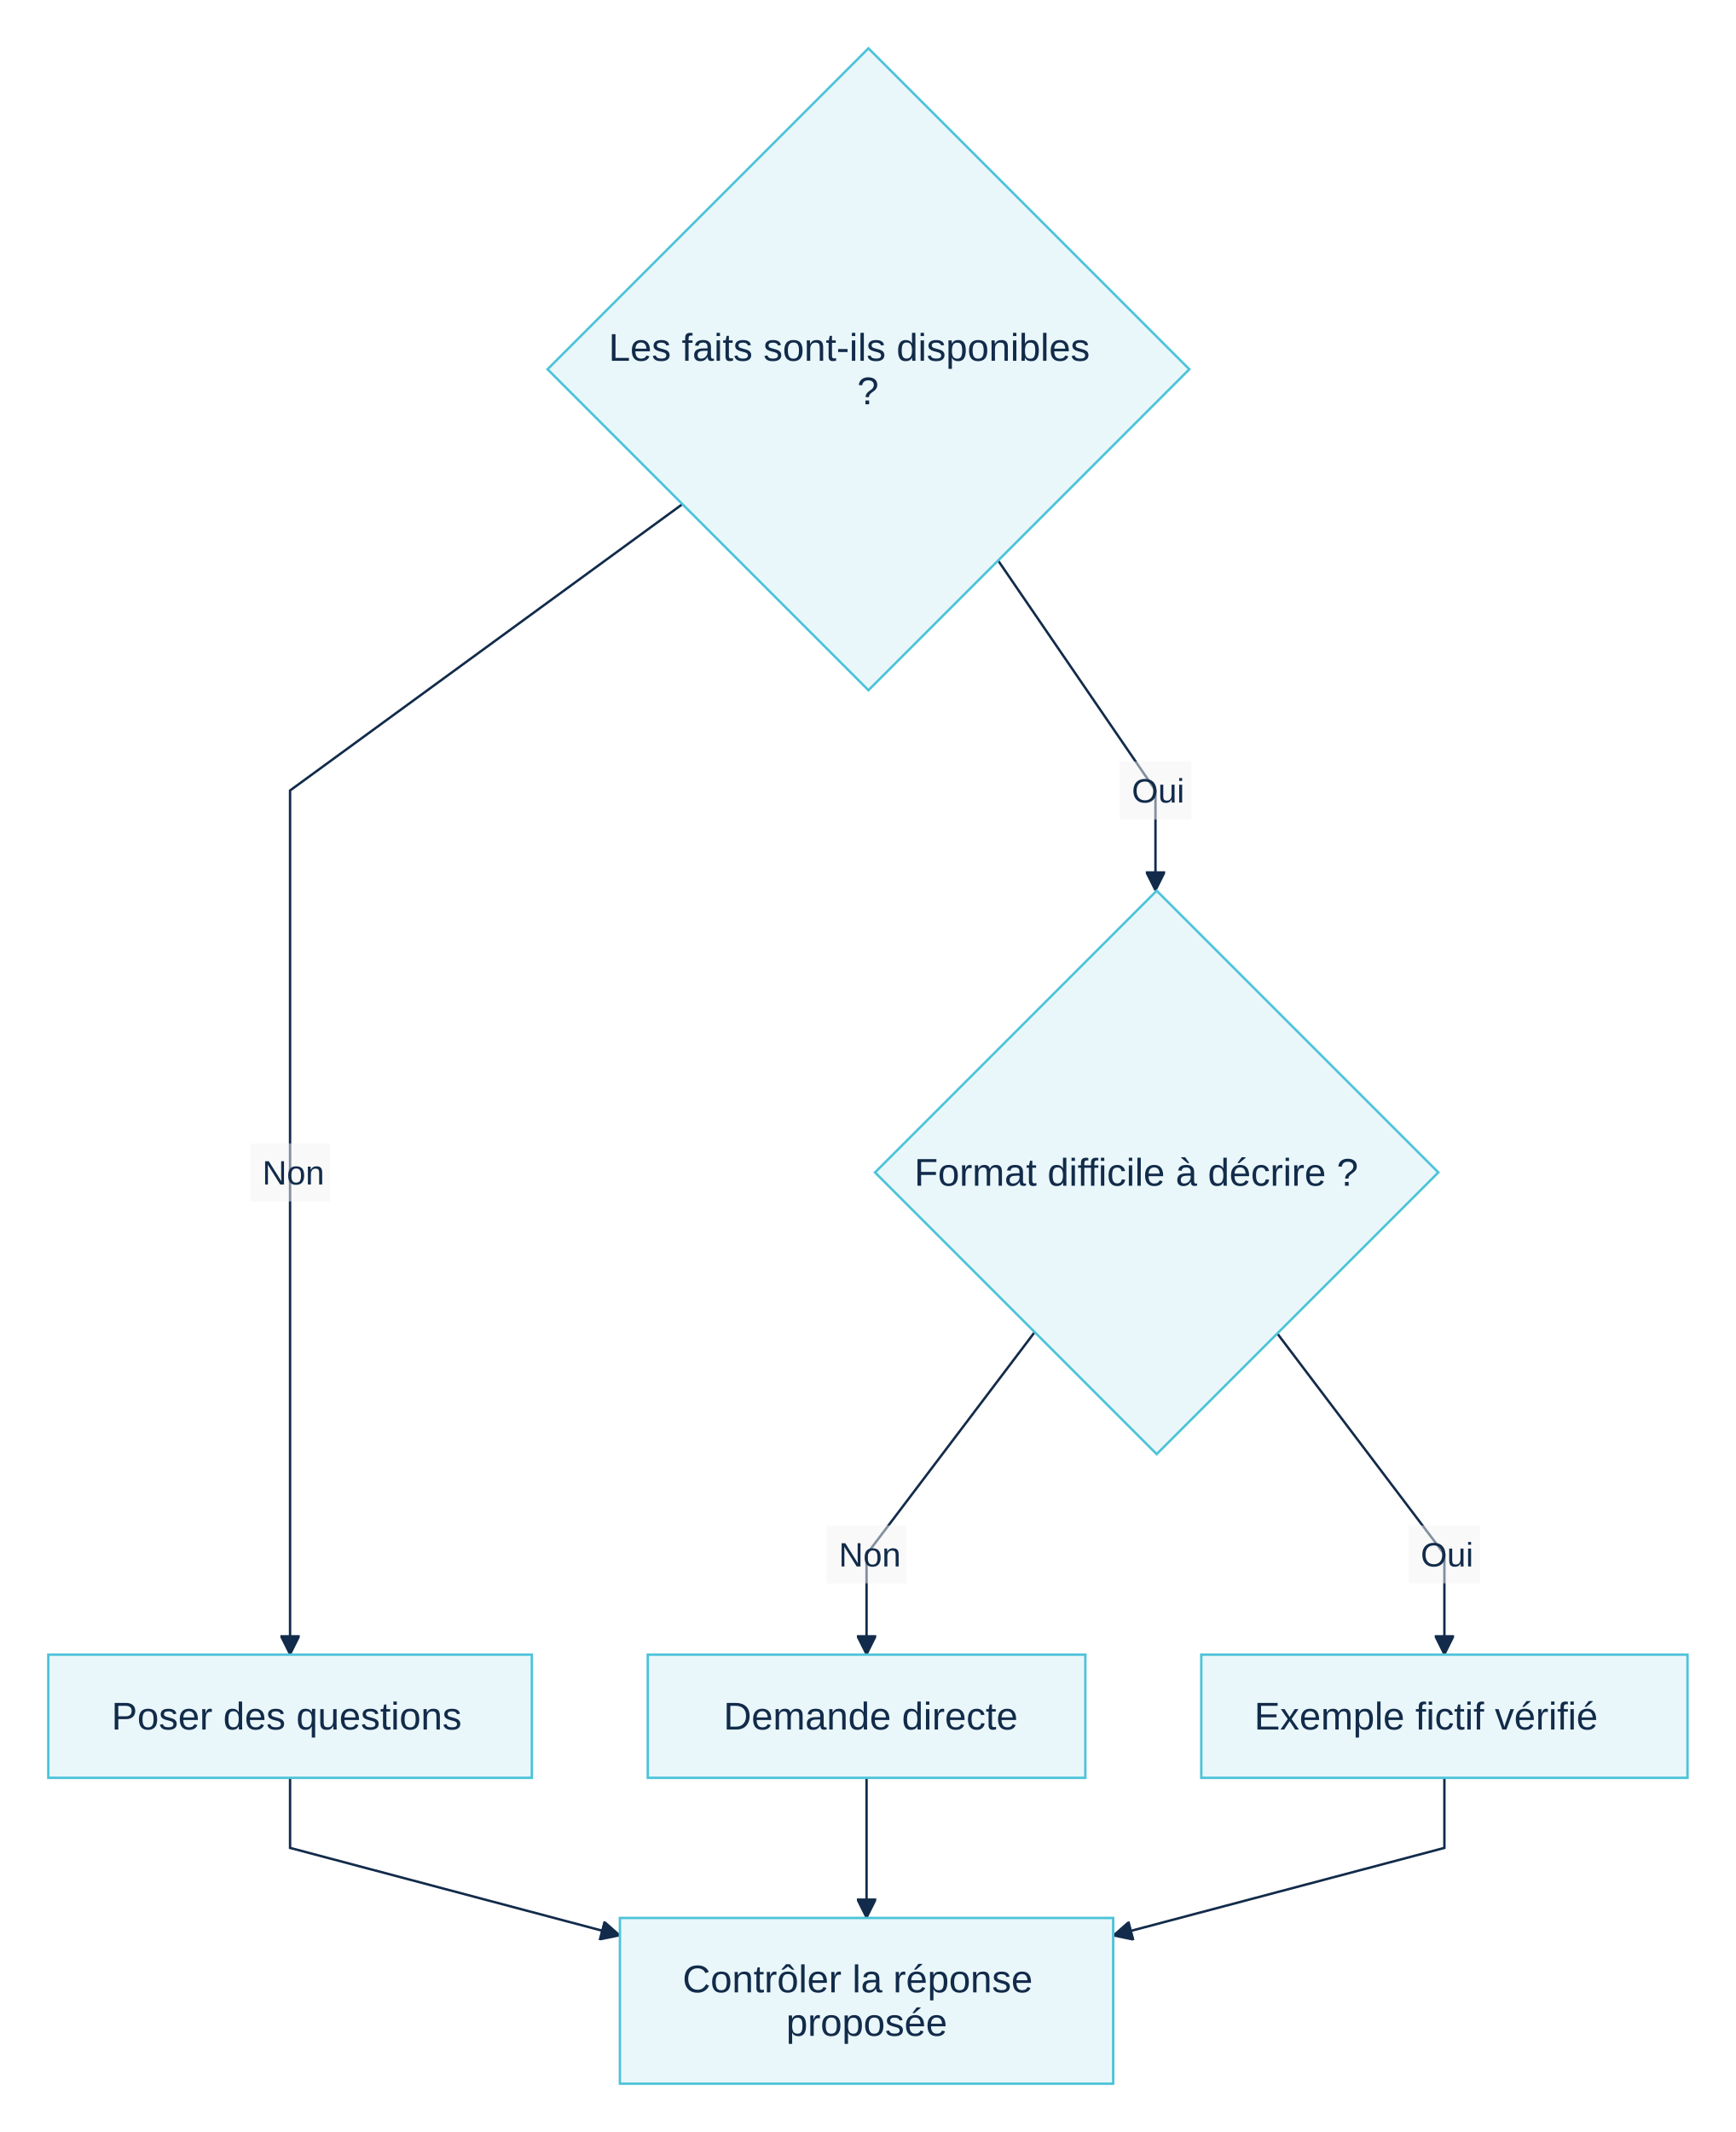
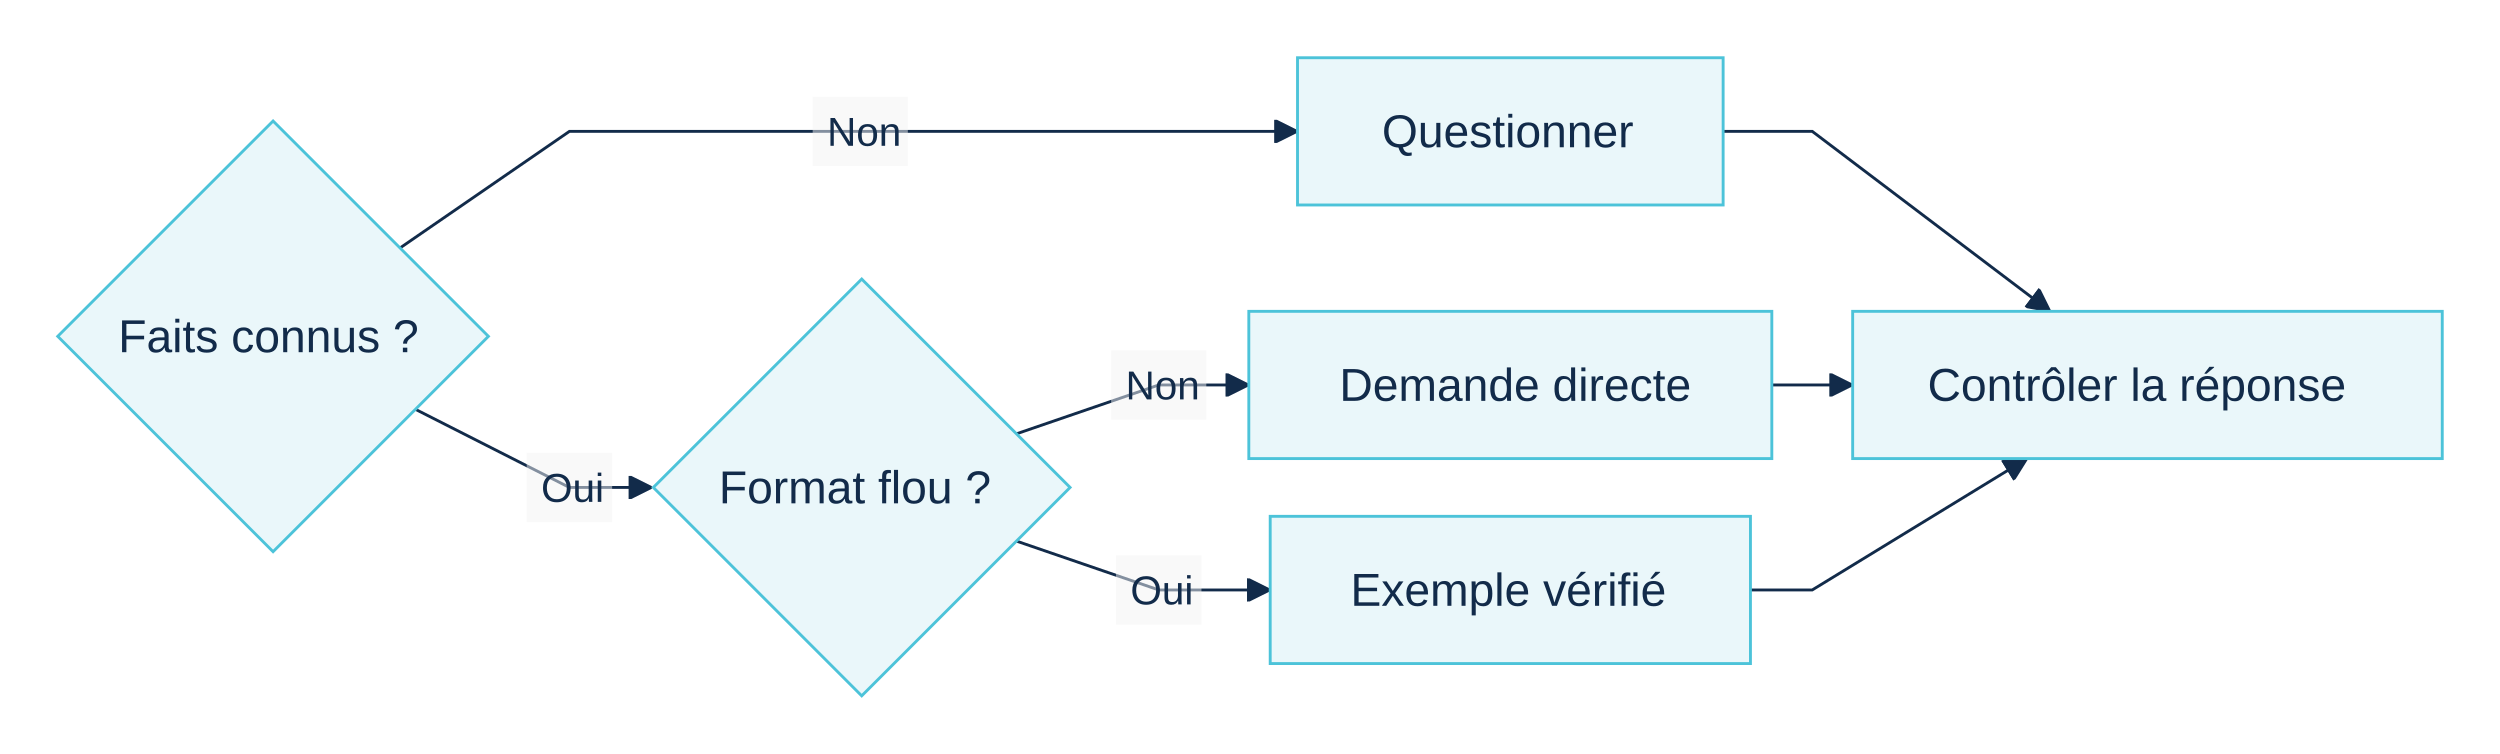
- <svg xmlns="http://www.w3.org/2000/svg" id="my-svg" width="100%" class="flowchart" style="max-width: 694.648px; background-color: rgb(243, 243, 243);" viewBox="-12 -12 718.648 882.513" role="graphics-document document" aria-roledescription="flowchart-v2" font-family="Segoe UI, Arial, sans-serif" font-size="16px" fill="#122B4A">
+ <svg xmlns="http://www.w3.org/2000/svg" id="my-svg" width="100%" class="flowchart" style="max-width: 841.93px; background-color: rgb(243, 243, 243);" viewBox="-11.5 -12 865.93 261.02" role="graphics-document document" aria-roledescription="flowchart-v2" font-family="Segoe UI, Arial, sans-serif" font-size="16px" fill="#122B4A">
  <style>#my-svg{font-family:Segoe UI,Arial,sans-serif;font-size:16px;fill:#122B4A;}@keyframes edge-animation-frame{from{stroke-dashoffset:0;}}@keyframes dash{to{stroke-dashoffset:0;}}#my-svg .edge-animation-slow{stroke-dasharray:9,5!important;stroke-dashoffset:900;animation:dash 50s linear infinite;stroke-linecap:round;}#my-svg .edge-animation-fast{stroke-dasharray:9,5!important;stroke-dashoffset:900;animation:dash 20s linear infinite;stroke-linecap:round;}#my-svg .error-icon{fill:#F3F3F3;}#my-svg .error-text{fill:#122B4A;stroke:#122B4A;}#my-svg .edge-thickness-normal{stroke-width:1px;}#my-svg .edge-thickness-thick{stroke-width:3.5px;}#my-svg .edge-pattern-solid{stroke-dasharray:0;}#my-svg .edge-thickness-invisible{stroke-width:0;fill:none;}#my-svg .edge-pattern-dashed{stroke-dasharray:3;}#my-svg .edge-pattern-dotted{stroke-dasharray:2;}#my-svg .marker{fill:#122B4A;stroke:#122B4A;}#my-svg .marker.cross{stroke:#122B4A;}#my-svg svg{font-family:Segoe UI,Arial,sans-serif;font-size:16px;}#my-svg p{margin:0;}#my-svg .label{font-family:Segoe UI,Arial,sans-serif;color:#122B4A;}#my-svg .cluster-label text{fill:#122B4A;}#my-svg .cluster-label span{color:#122B4A;}#my-svg .cluster-label span p{background-color:transparent;}#my-svg .label text,#my-svg span{fill:#122B4A;color:#122B4A;}#my-svg .node rect,#my-svg .node circle,#my-svg .node ellipse,#my-svg .node polygon,#my-svg .node path{fill:#EAF7FA;stroke:#4CC3D9;stroke-width:1px;}#my-svg .rough-node .label text,#my-svg .node .label text,#my-svg .image-shape .label,#my-svg .icon-shape .label{text-anchor:middle;}#my-svg .node .katex path{fill:#000;stroke:#000;stroke-width:1px;}#my-svg .rough-node .label,#my-svg .node .label,#my-svg .image-shape .label,#my-svg .icon-shape .label{text-align:center;}#my-svg .node.clickable{cursor:pointer;}#my-svg .root .anchor path{fill:#122B4A!important;stroke-width:0;stroke:#122B4A;}#my-svg .arrowheadPath{fill:#0c0c0c;}#my-svg .edgePaths .path{stroke:#122B4A;stroke-width:1px;}#my-svg .flowchart-link{stroke:#122B4A;fill:none;}#my-svg .edgeLabel{background-color:#F3F3F3;text-align:center;}#my-svg .edgeLabel p{background-color:#F3F3F3;}#my-svg .edgeLabel rect{opacity:0.5;background-color:#F3F3F3;fill:#F3F3F3;}#my-svg .labelBkg{background-color:rgba(243, 243, 243, 0.5);}#my-svg .cluster rect{fill:#F3F3F3;stroke:#4CC3D9;stroke-width:1px;}#my-svg .cluster text{fill:#122B4A;}#my-svg .cluster span{color:#122B4A;}#my-svg .node .collapsed-indicator{fill:#4CC3D9;stroke:none;opacity:0.6;}#my-svg .node .collapsed-separator{stroke:#4CC3D9;stroke-width:0.75px;}#my-svg div.mermaidTooltip{position:absolute;text-align:center;max-width:200px;padding:2px;font-family:Segoe UI,Arial,sans-serif;font-size:12px;background:#F3F3F3;border:1px solid #4CC3D9;border-radius:2px;pointer-events:none;z-index:100;}#my-svg .flowchartTitleText{text-anchor:middle;font-size:18px;fill:#122B4A;}#my-svg rect.text{fill:none;stroke-width:0;}#my-svg .icon-shape,#my-svg .image-shape{background-color:#F3F3F3;text-align:center;}#my-svg .icon-shape p,#my-svg .image-shape p{background-color:#F3F3F3;padding:2px;}#my-svg .icon-shape .label rect,#my-svg .image-shape .label rect{opacity:0.5;background-color:#F3F3F3;fill:#F3F3F3;}#my-svg .label-icon{display:inline-block;height:1em;overflow:visible;vertical-align:-0.125em;}#my-svg .node .label-icon path{fill:currentColor;stroke:revert;stroke-width:revert;}#my-svg .node .neo-node{stroke:#4CC3D9;}#my-svg [data-look="neo"].node rect,#my-svg [data-look="neo"].cluster rect,#my-svg [data-look="neo"].node polygon{stroke:url(#my-svg-gradient);filter:drop-shadow( 1px 2px 2px rgba(185,185,185,1));}#my-svg [data-look="neo"].swimlane.cluster rect{filter:none;}#my-svg [data-look="neo"].node path{stroke:url(#my-svg-gradient);stroke-width:1px;}#my-svg [data-look="neo"].node .outer-path{filter:drop-shadow( 1px 2px 2px rgba(185,185,185,1));}#my-svg [data-look="neo"].node .neo-line path{stroke:#4CC3D9;filter:none;}#my-svg [data-look="neo"].node circle{stroke:url(#my-svg-gradient);filter:drop-shadow( 1px 2px 2px rgba(185,185,185,1));}#my-svg [data-look="neo"].node circle .state-start{fill:#000000;}#my-svg [data-look="neo"].icon-shape .icon{fill:url(#my-svg-gradient);filter:drop-shadow( 1px 2px 2px rgba(185,185,185,1));}#my-svg [data-look="neo"].icon-shape .icon-neo path{stroke:url(#my-svg-gradient);filter:drop-shadow( 1px 2px 2px rgba(185,185,185,1));}#my-svg :root{--mermaid-font-family:Segoe UI,Arial,sans-serif;}</style>
  <g>
    <marker id="my-svg_flowchart-v2-pointEnd" class="marker flowchart-v2" viewBox="0 0 10 10" refX="5" refY="5" markerUnits="userSpaceOnUse" markerWidth="8" markerHeight="8" orient="auto">
      <path d="M 0 0 L 10 5 L 0 10 z" class="arrowMarkerPath" style="stroke-width: 1; stroke-dasharray: 1, 0;" fill="#122B4A" stroke="#122B4A" />
    </marker>
    <marker id="my-svg_flowchart-v2-pointStart" class="marker flowchart-v2" viewBox="0 0 10 10" refX="4.5" refY="5" markerUnits="userSpaceOnUse" markerWidth="8" markerHeight="8" orient="auto">
      <path d="M 0 5 L 10 10 L 10 0 z" class="arrowMarkerPath" style="stroke-width: 1; stroke-dasharray: 1, 0;" fill="#122B4A" stroke="#122B4A" />
    </marker>
    <marker id="my-svg_flowchart-v2-pointEnd-margin" class="marker flowchart-v2" viewBox="0 0 11.5 14" refX="11.5" refY="7" markerUnits="userSpaceOnUse" markerWidth="10.5" markerHeight="14" orient="auto">
      <path d="M 0 0 L 11.5 7 L 0 14 z" class="arrowMarkerPath" style="stroke-width: 0; stroke-dasharray: 1, 0;" fill="#122B4A" stroke="#122B4A" />
    </marker>
    <marker id="my-svg_flowchart-v2-pointStart-margin" class="marker flowchart-v2" viewBox="0 0 11.5 14" refX="1" refY="7" markerUnits="userSpaceOnUse" markerWidth="11.5" markerHeight="14" orient="auto">
      <polygon points="0,7 11.5,14 11.5,0" class="arrowMarkerPath" style="stroke-width: 0; stroke-dasharray: 1, 0;" fill="#122B4A" stroke="#122B4A" />
    </marker>
    <marker id="my-svg_flowchart-v2-circleEnd" class="marker flowchart-v2" viewBox="0 0 10 10" refX="11" refY="5" markerUnits="userSpaceOnUse" markerWidth="11" markerHeight="11" orient="auto">
      <circle cx="5" cy="5" r="5" class="arrowMarkerPath" style="stroke-width: 1; stroke-dasharray: 1, 0;" fill="#122B4A" stroke="#122B4A" />
    </marker>
    <marker id="my-svg_flowchart-v2-circleStart" class="marker flowchart-v2" viewBox="0 0 10 10" refX="-1" refY="5" markerUnits="userSpaceOnUse" markerWidth="11" markerHeight="11" orient="auto">
      <circle cx="5" cy="5" r="5" class="arrowMarkerPath" style="stroke-width: 1; stroke-dasharray: 1, 0;" fill="#122B4A" stroke="#122B4A" />
    </marker>
    <marker id="my-svg_flowchart-v2-circleEnd-margin" class="marker flowchart-v2" viewBox="0 0 10 10" refY="5" refX="12.25" markerUnits="userSpaceOnUse" markerWidth="14" markerHeight="14" orient="auto">
      <circle cx="5" cy="5" r="5" class="arrowMarkerPath" style="stroke-width: 0; stroke-dasharray: 1, 0;" fill="#122B4A" stroke="#122B4A" />
    </marker>
    <marker id="my-svg_flowchart-v2-circleStart-margin" class="marker flowchart-v2" viewBox="0 0 10 10" refX="-2" refY="5" markerUnits="userSpaceOnUse" markerWidth="14" markerHeight="14" orient="auto">
      <circle cx="5" cy="5" r="5" class="arrowMarkerPath" style="stroke-width: 0; stroke-dasharray: 1, 0;" fill="#122B4A" stroke="#122B4A" />
    </marker>
    <marker id="my-svg_flowchart-v2-crossEnd" class="marker cross flowchart-v2" viewBox="0 0 11 11" refX="12" refY="5.2" markerUnits="userSpaceOnUse" markerWidth="11" markerHeight="11" orient="auto">
      <path d="M 1,1 l 9,9 M 10,1 l -9,9" class="arrowMarkerPath" style="stroke-width: 2; stroke-dasharray: 1, 0;" fill="#122B4A" stroke="#122B4A" />
    </marker>
    <marker id="my-svg_flowchart-v2-crossStart" class="marker cross flowchart-v2" viewBox="0 0 11 11" refX="-1" refY="5.2" markerUnits="userSpaceOnUse" markerWidth="11" markerHeight="11" orient="auto">
      <path d="M 1,1 l 9,9 M 10,1 l -9,9" class="arrowMarkerPath" style="stroke-width: 2; stroke-dasharray: 1, 0;" fill="#122B4A" stroke="#122B4A" />
    </marker>
    <marker id="my-svg_flowchart-v2-crossEnd-margin" class="marker cross flowchart-v2" viewBox="0 0 15 15" refX="17.7" refY="7.5" markerUnits="userSpaceOnUse" markerWidth="12" markerHeight="12" orient="auto">
      <path d="M 1,1 L 14,14 M 1,14 L 14,1" class="arrowMarkerPath" style="stroke-width: 2.5;" fill="#122B4A" stroke="#122B4A" />
    </marker>
    <marker id="my-svg_flowchart-v2-crossStart-margin" class="marker cross flowchart-v2" viewBox="0 0 15 15" refX="-3.5" refY="7.5" markerUnits="userSpaceOnUse" markerWidth="12" markerHeight="12" orient="auto">
      <path d="M 1,1 L 14,14 M 1,14 L 14,1" class="arrowMarkerPath" style="stroke-width: 2.5; stroke-dasharray: 1, 0;" fill="#122B4A" stroke="#122B4A" />
    </marker>
    <g class="root">
      <g class="clusters" />
      <g class="edgePaths">
-         <path d="M270.232,196.9L108.09,315.209L108.09,473.311L108.09,631.413L108.09,668.913" id="my-svg-L_A_B_0" class="edge-thickness-normal edge-pattern-solid edge-thickness-normal edge-pattern-solid flowchart-link" style=";" data-edge="true" data-et="edge" data-id="L_A_B_0" data-points="W3sieCI6MjcwLjIzMTU5NDYwNjc4NTcsInkiOjE5Ni44OTk5NjAwODUzMDEyN30seyJ4IjoxMDguMDg5ODQzNzUsInkiOjMxNS4yMDkzODExMDM1MTU2fSx7IngiOjEwOC4wODk4NDM3NSwieSI6NDczLjMxMDk0MzYwMzUxNTZ9LHsieCI6MTA4LjA4OTg0Mzc1LCJ5Ijo2MzEuNDEyNTA2MTAzNTE1Nn0seyJ4IjoxMDguMDg5ODQzNzUsInkiOjY3Mi45MTI1MDYxMDM1MTU2fV0=" data-look="classic" marker-end="url(#my-svg_flowchart-v2-pointEnd)" fill="none" stroke="#122B4A" stroke-width="1" />
-         <path d="M401.024,219.727L466.375,315.209L466.375,352.709" id="my-svg-L_A_C_0" class="edge-thickness-normal edge-pattern-solid edge-thickness-normal edge-pattern-solid flowchart-link" style=";" data-edge="true" data-et="edge" data-id="L_A_C_0" data-points="W3sieCI6NDAxLjAyMzYyMDA2Mjg1NDk1LCJ5IjoyMTkuNzI2Nzc2NjY1NjYwNzR9LHsieCI6NDY2LjM3NSwieSI6MzE1LjIwOTM4MTEwMzUxNTZ9LHsieCI6NDY2LjM3NSwieSI6MzU2LjcwOTM4MTEwMzUxNTZ9XQ==" data-look="classic" marker-end="url(#my-svg_flowchart-v2-pointEnd)" fill="none" stroke="#122B4A" stroke-width="1" />
-         <path d="M416.153,539.691L346.758,631.413L346.758,668.913" id="my-svg-L_C_D_0" class="edge-thickness-normal edge-pattern-solid edge-thickness-normal edge-pattern-solid flowchart-link" style=";" data-edge="true" data-et="edge" data-id="L_C_D_0" data-points="W3sieCI6NDE2LjE1MzE0NDM4NDAwMTksInkiOjUzOS42OTA2NTA0ODc1MTc2fSx7IngiOjM0Ni43NTc4MTI1LCJ5Ijo2MzEuNDEyNTA2MTAzNTE1Nn0seyJ4IjozNDYuNzU3ODEyNSwieSI6NjcyLjkxMjUwNjEwMzUxNTZ9XQ==" data-look="classic" marker-end="url(#my-svg_flowchart-v2-pointEnd)" fill="none" stroke="#122B4A" stroke-width="1" />
-         <path d="M516.597,539.691L585.992,631.413L585.992,668.913" id="my-svg-L_C_E_0" class="edge-thickness-normal edge-pattern-solid edge-thickness-normal edge-pattern-solid flowchart-link" style=";" data-edge="true" data-et="edge" data-id="L_C_E_0" data-points="W3sieCI6NTE2LjU5Njg1NTYxNTk5OCwieSI6NTM5LjY5MDY1MDQ4NzUxNzZ9LHsieCI6NTg1Ljk5MjE4NzUsInkiOjYzMS40MTI1MDYxMDM1MTU2fSx7IngiOjU4NS45OTIxODc1LCJ5Ijo2NzIuOTEyNTA2MTAzNTE1Nn1d" data-look="classic" marker-end="url(#my-svg_flowchart-v2-pointEnd)" fill="none" stroke="#122B4A" stroke-width="1" />
-         <path d="M108.09,723.913L108.09,752.913L240.782,788.105" id="my-svg-L_B_F_0" class="edge-thickness-normal edge-pattern-solid edge-thickness-normal edge-pattern-solid flowchart-link" style=";" data-edge="true" data-et="edge" data-id="L_B_F_0" data-points="W3sieCI6MTA4LjA4OTg0Mzc1LCJ5Ijo3MjMuOTEyNTA2MTAzNTE1Nn0seyJ4IjoxMDguMDg5ODQzNzUsInkiOjc1Mi45MTI1MDYxMDM1MTU2fSx7IngiOjI0NC42NDg0Mzc1LCJ5Ijo3ODkuMTMwODUxMzAyNzU2Mn1d" data-look="classic" marker-end="url(#my-svg_flowchart-v2-pointEnd)" fill="none" stroke="#122B4A" stroke-width="1" />
-         <path d="M346.758,723.913L346.758,752.913L346.758,777.913" id="my-svg-L_D_F_0" class="edge-thickness-normal edge-pattern-solid edge-thickness-normal edge-pattern-solid flowchart-link" style=";" data-edge="true" data-et="edge" data-id="L_D_F_0" data-points="W3sieCI6MzQ2Ljc1NzgxMjUsInkiOjcyMy45MTI1MDYxMDM1MTU2fSx7IngiOjM0Ni43NTc4MTI1LCJ5Ijo3NTIuOTEyNTA2MTAzNTE1Nn0seyJ4IjozNDYuNzU3ODEyNSwieSI6NzgxLjkxMjUwNjEwMzUxNTZ9XQ==" data-look="classic" marker-end="url(#my-svg_flowchart-v2-pointEnd)" fill="none" stroke="#122B4A" stroke-width="1" />
-         <path d="M585.992,723.913L585.992,752.913L452.734,788.172" id="my-svg-L_E_F_0" class="edge-thickness-normal edge-pattern-solid edge-thickness-normal edge-pattern-solid flowchart-link" style=";" data-edge="true" data-et="edge" data-id="L_E_F_0" data-points="W3sieCI6NTg1Ljk5MjE4NzUsInkiOjcyMy45MTI1MDYxMDM1MTU2fSx7IngiOjU4NS45OTIxODc1LCJ5Ijo3NTIuOTEyNTA2MTAzNTE1Nn0seyJ4Ijo0NDguODY3MTg3NSwieSI6Nzg5LjE5NDk2OTI1NDQ4MTl9XQ==" data-look="classic" marker-end="url(#my-svg_flowchart-v2-pointEnd)" fill="none" stroke="#122B4A" stroke-width="1" />
+         <path d="M126.763,74.091L185.73,33.5L286.469,33.5L389.852,33.5L433.922,33.5" id="my-svg-L_A_B_0" class="edge-thickness-normal edge-pattern-solid edge-thickness-normal edge-pattern-solid flowchart-link" style=";" data-edge="true" data-et="edge" data-id="L_A_B_0" data-points="W3sieCI6MTI2Ljc2MjY0MjM2NzI2NDA4LCJ5Ijo3NC4wOTA3NjczNjcyNjQwOH0seyJ4IjoxODUuNzMwNDY4NzUsInkiOjMzLjV9LHsieCI6Mjg2LjQ2ODc1LCJ5IjozMy41fSx7IngiOjM4OS44NTE1NjI1LCJ5IjozMy41fSx7IngiOjQzNy45MjE4NzUsInkiOjMzLjV9XQ==" data-look="classic" marker-end="url(#my-svg_flowchart-v2-pointEnd)" fill="none" stroke="#122B4A" stroke-width="1" />
+         <path d="M132.064,129.607L185.73,156.84L210.289,156.84" id="my-svg-L_A_C_0" class="edge-thickness-normal edge-pattern-solid edge-thickness-normal edge-pattern-solid flowchart-link" style=";" data-edge="true" data-et="edge" data-id="L_A_C_0" data-points="W3sieCI6MTMyLjA2NDQyNDA3NjQxMTksInkiOjEyOS42MDc0NTA5MjM1ODgxfSx7IngiOjE4NS43MzA0Njg3NSwieSI6MTU2LjgzOTg0Mzc1fSx7IngiOjIxNC4yODkwNjI1LCJ5IjoxNTYuODM5ODQzNzV9XQ==" data-look="classic" marker-end="url(#my-svg_flowchart-v2-pointEnd)" fill="none" stroke="#122B4A" stroke-width="1" />
+         <path d="M340.199,138.39L389.852,121.34L417.055,121.34" id="my-svg-L_C_D_0" class="edge-thickness-normal edge-pattern-solid edge-thickness-normal edge-pattern-solid flowchart-link" style=";" data-edge="true" data-et="edge" data-id="L_C_D_0" data-points="W3sieCI6MzQwLjE5ODUwMjE5MDMzMDIsInkiOjEzOC4zODk5MDg0NDAzMzAyfSx7IngiOjM4OS44NTE1NjI1LCJ5IjoxMjEuMzM5ODQzNzV9LHsieCI6NDIxLjA1NDY4NzUsInkiOjEyMS4zMzk4NDM3NX1d" data-look="classic" marker-end="url(#my-svg_flowchart-v2-pointEnd)" fill="none" stroke="#122B4A" stroke-width="1" />
+         <path d="M340.199,175.29L389.852,192.34L424.461,192.34" id="my-svg-L_C_E_0" class="edge-thickness-normal edge-pattern-solid edge-thickness-normal edge-pattern-solid flowchart-link" style=";" data-edge="true" data-et="edge" data-id="L_C_E_0" data-points="W3sieCI6MzQwLjE5ODUwMjE5MDMzMDIsInkiOjE3NS4yODk3NzkwNTk2Njk4fSx7IngiOjM4OS44NTE1NjI1LCJ5IjoxOTIuMzM5ODQzNzV9LHsieCI6NDI4LjQ2MDkzNzUsInkiOjE5Mi4zMzk4NDM3NX1d" data-look="classic" marker-end="url(#my-svg_flowchart-v2-pointEnd)" fill="none" stroke="#122B4A" stroke-width="1" />
+         <path d="M585.344,33.5L616.211,33.5L695.424,93.427" id="my-svg-L_B_F_0" class="edge-thickness-normal edge-pattern-solid edge-thickness-normal edge-pattern-solid flowchart-link" style=";" data-edge="true" data-et="edge" data-id="L_B_F_0" data-points="W3sieCI6NTg1LjM0Mzc1LCJ5IjozMy41fSx7IngiOjYxNi4yMTA5Mzc1LCJ5IjozMy41fSx7IngiOjY5OC42MTM2Mzc1MzIyNDA5LCJ5Ijo5NS44Mzk4NDM3NX1d" data-look="classic" marker-end="url(#my-svg_flowchart-v2-pointEnd)" fill="none" stroke="#122B4A" stroke-width="1" />
+         <path d="M602.211,121.34L616.211,121.34L626.211,121.34" id="my-svg-L_D_F_0" class="edge-thickness-normal edge-pattern-solid edge-thickness-normal edge-pattern-solid flowchart-link" style=";" data-edge="true" data-et="edge" data-id="L_D_F_0" data-points="W3sieCI6NjAyLjIxMDkzNzUsInkiOjEyMS4zMzk4NDM3NX0seyJ4Ijo2MTYuMjEwOTM3NSwieSI6MTIxLjMzOTg0Mzc1fSx7IngiOjYzMC4yMTA5Mzc1LCJ5IjoxMjEuMzM5ODQzNzV9XQ==" data-look="classic" marker-end="url(#my-svg_flowchart-v2-pointEnd)" fill="none" stroke="#122B4A" stroke-width="1" />
+         <path d="M594.805,192.34L616.211,192.34L687.207,148.927" id="my-svg-L_E_F_0" class="edge-thickness-normal edge-pattern-solid edge-thickness-normal edge-pattern-solid flowchart-link" style=";" data-edge="true" data-et="edge" data-id="L_E_F_0" data-points="W3sieCI6NTk0LjgwNDY4NzUsInkiOjE5Mi4zMzk4NDM3NX0seyJ4Ijo2MTYuMjEwOTM3NSwieSI6MTkyLjMzOTg0Mzc1fSx7IngiOjY5MC42MTkwNTgwOTg1OTE1LCJ5IjoxNDYuODM5ODQzNzV9XQ==" data-look="classic" marker-end="url(#my-svg_flowchart-v2-pointEnd)" fill="none" stroke="#122B4A" stroke-width="1" />
      </g>
      <g class="edgeLabels">
-         <g class="edgeLabel" transform="translate(108.0898, 473.3109)">
+         <g class="edgeLabel" transform="translate(286.4688, 33.5)">
          <rect x="-16.480" y="-12.000" width="32.960" height="24.000" fill="#F3F3F3" stroke="none" />
          <text x="-11.480" y="5.000" text-anchor="start" font-family="Segoe UI, Arial, sans-serif" font-size="14" font-weight="normal" fill="#122B4A">Non</text>
        </g>
-         <g class="edgeLabel" transform="translate(466.375, 315.2094)">
+         <g class="edgeLabel" transform="translate(185.7305, 156.8398)">
          <rect x="-14.800" y="-12.000" width="29.600" height="24.000" fill="#F3F3F3" stroke="none" />
          <text x="-9.800" y="5.000" text-anchor="start" font-family="Segoe UI, Arial, sans-serif" font-size="14" font-weight="normal" fill="#122B4A">Oui</text>
        </g>
-         <g class="edgeLabel" transform="translate(346.7578, 631.4125)">
+         <g class="edgeLabel" transform="translate(389.8516, 121.3398)">
          <rect x="-16.480" y="-12.000" width="32.960" height="24.000" fill="#F3F3F3" stroke="none" />
          <text x="-11.480" y="5.000" text-anchor="start" font-family="Segoe UI, Arial, sans-serif" font-size="14" font-weight="normal" fill="#122B4A">Non</text>
        </g>
-         <g class="edgeLabel" transform="translate(585.9922, 631.4125)">
+         <g class="edgeLabel" transform="translate(389.8516, 192.3398)">
          <rect x="-14.800" y="-12.000" width="29.600" height="24.000" fill="#F3F3F3" stroke="none" />
          <text x="-9.800" y="5.000" text-anchor="start" font-family="Segoe UI, Arial, sans-serif" font-size="14" font-weight="normal" fill="#122B4A">Oui</text>
        </g>
        <g class="edgeLabel" />
        <g>
          <rect class="background" style="stroke: none" />
        </g>
        <g class="edgeLabel" />
        <g>
          <rect class="background" style="stroke: none" />
        </g>
        <g class="edgeLabel" />
        <g>
          <rect class="background" style="stroke: none" />
        </g>
      </g>
      <g class="nodes">
-         <g class="node default" id="my-svg-flowchart-A-0" data-look="classic" transform="translate(347.041, 140.8547)">
-           <polygon points="132.855,0 265.709,-132.855 132.855,-265.709 0,-132.855" class="label-container" transform="translate(-132.3547, 132.8547)" fill="#EAF7FA" stroke="#4CC3D9" stroke-width="1" />
-           <text x="-107.040" y="-3.500" text-anchor="start" font-family="Segoe UI, Arial, sans-serif" font-size="16" font-weight="normal" fill="#122B4A">Les faits sont-ils disponibles</text>
-           <text x="-4.160" y="14.500" text-anchor="start" font-family="Segoe UI, Arial, sans-serif" font-size="16" font-weight="normal" fill="#122B4A">?</text>
+         <g class="node default" id="my-svg-flowchart-A-0" data-look="classic" transform="translate(82.58594, 104.5)">
+           <polygon points="74.586,0 149.172,-74.586 74.586,-149.172 0,-74.586" class="label-container" transform="translate(-74.08594, 74.58594)" fill="#EAF7FA" stroke="#4CC3D9" stroke-width="1" />
+           <text x="-53.120" y="5.500" text-anchor="start" font-family="Segoe UI, Arial, sans-serif" font-size="16" font-weight="normal" fill="#122B4A">Faits connus ?</text>
        </g>
-         <g class="node default" id="my-svg-flowchart-B-1" data-look="classic" transform="translate(108.0898, 698.4125)">
-           <rect class="basic label-container" style="" x="-100.09" y="-25.5" width="200.18" height="51" fill="#EAF7FA" stroke="#4CC3D9" stroke-width="1" />
-           <text x="-73.920" y="5.500" text-anchor="start" font-family="Segoe UI, Arial, sans-serif" font-size="16" font-weight="normal" fill="#122B4A">Poser des questions</text>
+         <g class="node default" id="my-svg-flowchart-B-1" data-look="classic" transform="translate(511.6328, 33.5)">
+           <rect class="basic label-container" style="" x="-73.711" y="-25.5" width="147.422" height="51" fill="#EAF7FA" stroke="#4CC3D9" stroke-width="1" />
+           <text x="-44.480" y="5.500" text-anchor="start" font-family="Segoe UI, Arial, sans-serif" font-size="16" font-weight="normal" fill="#122B4A">Questionner</text>
        </g>
-         <g class="node default" id="my-svg-flowchart-C-3" data-look="classic" transform="translate(466.375, 473.3109)">
-           <polygon points="116.602,0 233.203,-116.602 116.602,-233.203 0,-116.602" class="label-container" transform="translate(-116.1016, 116.6016)" fill="#EAF7FA" stroke="#4CC3D9" stroke-width="1" />
-           <text x="-99.840" y="5.500" text-anchor="start" font-family="Segoe UI, Arial, sans-serif" font-size="16" font-weight="normal" fill="#122B4A">Format difficile à décrire ?</text>
+         <g class="node default" id="my-svg-flowchart-C-3" data-look="classic" transform="translate(286.4688, 156.8398)">
+           <polygon points="72.18,0 144.359,-72.18 72.18,-144.359 0,-72.18" class="label-container" transform="translate(-71.67969, 72.17969)" fill="#EAF7FA" stroke="#4CC3D9" stroke-width="1" />
+           <text x="-48.960" y="5.500" text-anchor="start" font-family="Segoe UI, Arial, sans-serif" font-size="16" font-weight="normal" fill="#122B4A">Format flou ?</text>
        </g>
-         <g class="node default" id="my-svg-flowchart-D-5" data-look="classic" transform="translate(346.7578, 698.4125)">
+         <g class="node default" id="my-svg-flowchart-D-5" data-look="classic" transform="translate(511.6328, 121.3398)">
          <rect class="basic label-container" style="" x="-90.578" y="-25.5" width="181.156" height="51" fill="#EAF7FA" stroke="#4CC3D9" stroke-width="1" />
          <text x="-59.200" y="5.500" text-anchor="start" font-family="Segoe UI, Arial, sans-serif" font-size="16" font-weight="normal" fill="#122B4A">Demande directe</text>
        </g>
-         <g class="node default" id="my-svg-flowchart-E-7" data-look="classic" transform="translate(585.9922, 698.4125)">
-           <rect class="basic label-container" style="" x="-100.656" y="-25.5" width="201.312" height="51" fill="#EAF7FA" stroke="#4CC3D9" stroke-width="1" />
-           <text x="-78.720" y="5.500" text-anchor="start" font-family="Segoe UI, Arial, sans-serif" font-size="16" font-weight="normal" fill="#122B4A">Exemple fictif vérifié</text>
+         <g class="node default" id="my-svg-flowchart-E-7" data-look="classic" transform="translate(511.6328, 192.3398)">
+           <rect class="basic label-container" style="" x="-83.172" y="-25.5" width="166.344" height="51" fill="#EAF7FA" stroke="#4CC3D9" stroke-width="1" />
+           <text x="-55.360" y="5.500" text-anchor="start" font-family="Segoe UI, Arial, sans-serif" font-size="16" font-weight="normal" fill="#122B4A">Exemple vérifié</text>
        </g>
-         <g class="node default" id="my-svg-flowchart-F-9" data-look="classic" transform="translate(346.7578, 816.2125)">
-           <rect class="basic label-container" style="" x="-102.109" y="-34.3" width="204.219" height="68.6" fill="#EAF7FA" stroke="#4CC3D9" stroke-width="1" />
-           <text x="-76.160" y="-3.500" text-anchor="start" font-family="Segoe UI, Arial, sans-serif" font-size="16" font-weight="normal" fill="#122B4A">Contrôler la réponse</text>
-           <text x="-33.280" y="14.500" text-anchor="start" font-family="Segoe UI, Arial, sans-serif" font-size="16" font-weight="normal" fill="#122B4A">proposée</text>
+         <g class="node default" id="my-svg-flowchart-F-9" data-look="classic" transform="translate(732.3203, 121.3398)">
+           <rect class="basic label-container" style="" x="-102.109" y="-25.5" width="204.219" height="51" fill="#EAF7FA" stroke="#4CC3D9" stroke-width="1" />
+           <text x="-76.160" y="5.500" text-anchor="start" font-family="Segoe UI, Arial, sans-serif" font-size="16" font-weight="normal" fill="#122B4A">Contrôler la réponse</text>
        </g>
      </g>
    </g>
  </g>
  <defs>
    <filter id="my-svg-drop-shadow" height="130%" width="130%">
      <feDropShadow dx="4" dy="4" stdDeviation="0" flood-opacity="0.06" flood-color="#000000" />
    </filter>
  </defs>
  <defs>
    <filter id="my-svg-drop-shadow-small" height="150%" width="150%">
      <feDropShadow dx="2" dy="2" stdDeviation="0" flood-opacity="0.06" flood-color="#000000" />
    </filter>
  </defs>
  <linearGradient id="my-svg-gradient" gradientUnits="objectBoundingBox" x1="0%" y1="0%" x2="100%" y2="0%">
    <stop offset="0%" stop-color="#4CC3D9" stop-opacity="1" />
    <stop offset="100%" stop-color="#122B4A" stop-opacity="1" />
  </linearGradient>
</svg>
